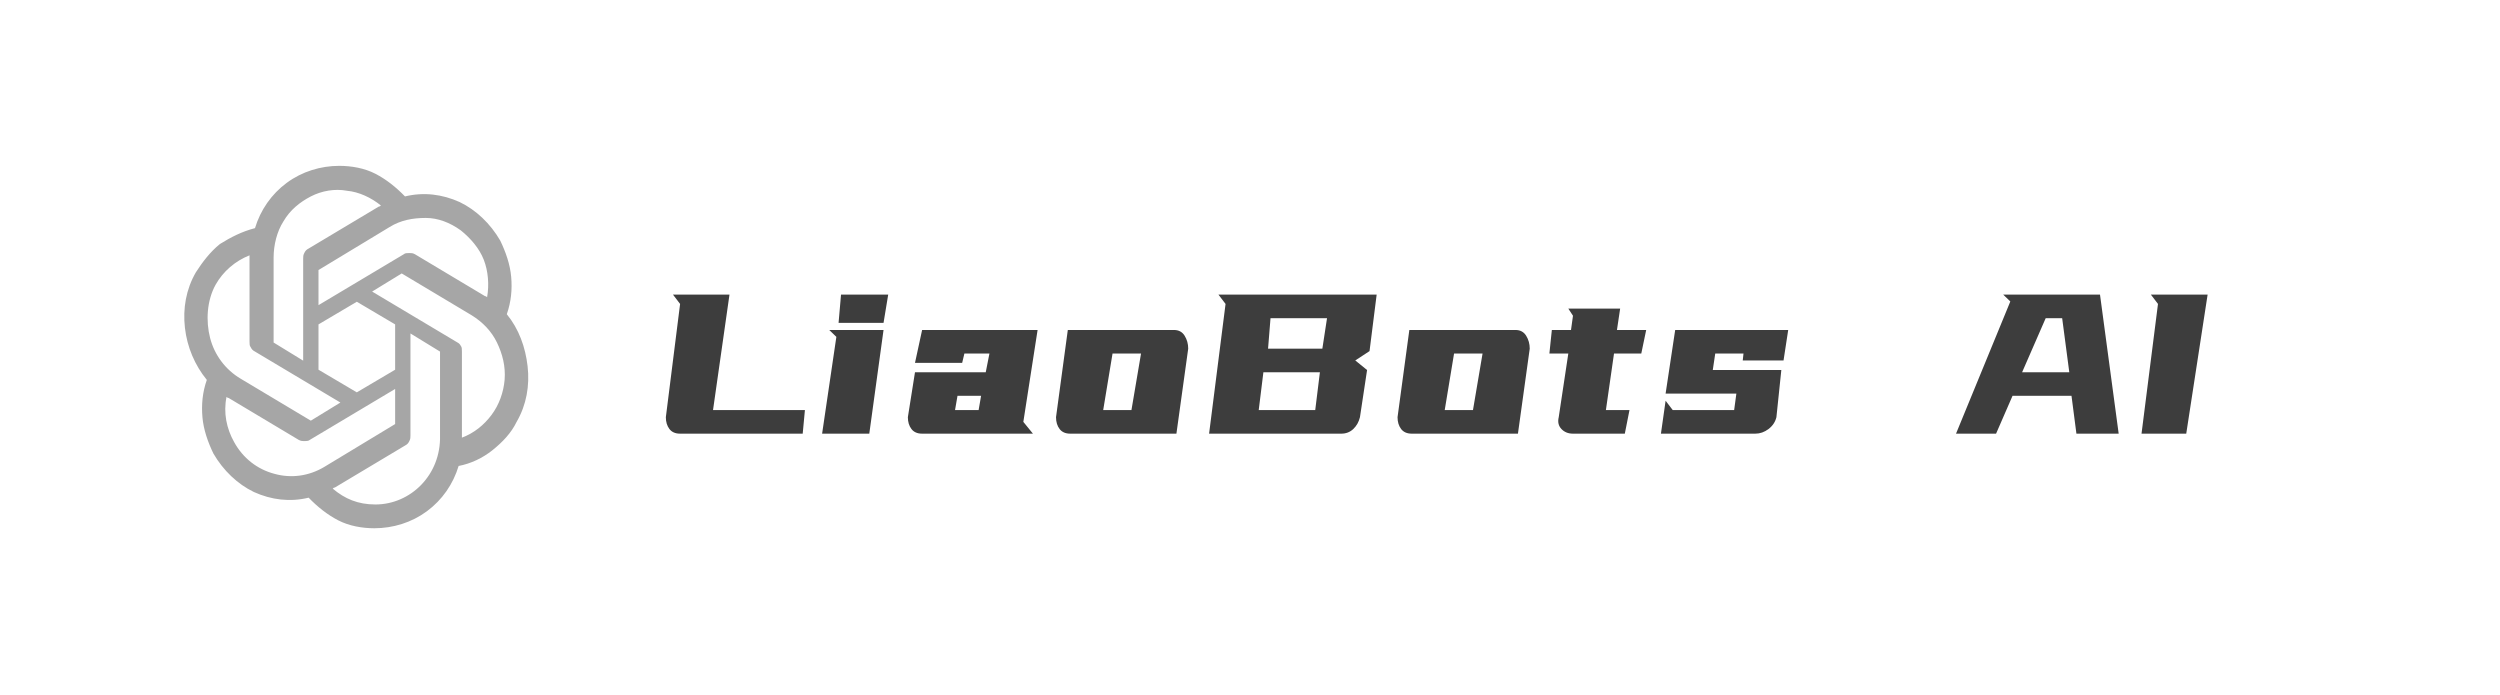
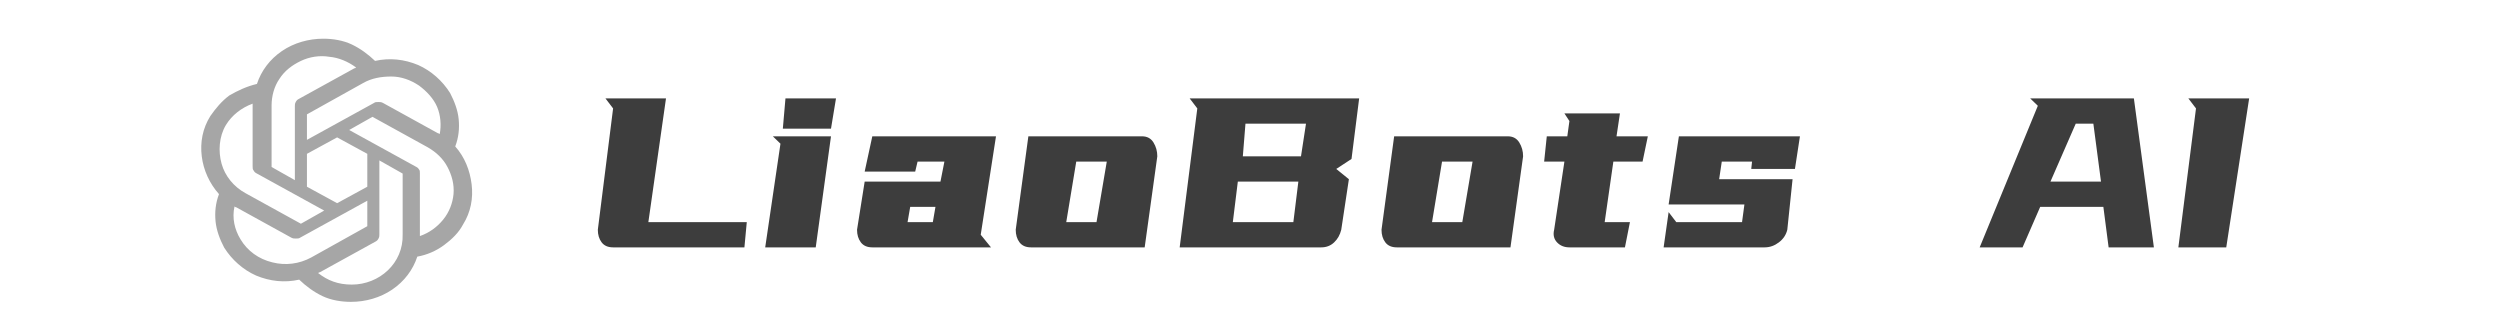
- <svg xmlns="http://www.w3.org/2000/svg" fill="none" version="1.1" width="814" height="226" viewBox="0 0 407 113">
+ <svg xmlns="http://www.w3.org/2000/svg" fill="none" version="1.1" width="323" height="43" viewBox="0 0 323 43">
  <defs>
    <clipPath id="master_svg0_6_16">
-       <rect x="0" y="0" width="814" height="226" rx="24" />
+       <rect x="0" y="0" width="323" height="43" rx="21.5" />
    </clipPath>
  </defs>
  <g clip-path="url(#master_svg0_6_16)">
    <g>
-       <path d="M82.508,51.153C83.221,49.125,83.399,47.097,83.221,45.069C83.043,43.041,82.33,41.013,81.439,39.169C79.834,36.403,77.517,34.191,74.844,32.9C71.992,31.609,68.962,31.241,65.932,31.978C64.506,30.503,62.902,29.212,61.119,28.291C59.337,27.369,57.198,27,55.237,27C52.207,27,49.177,27.922,46.682,29.766C44.186,31.609,42.404,34.191,41.513,37.141C39.374,37.694,37.592,38.616,35.809,39.722C34.205,41.013,32.957,42.672,31.888,44.331C30.284,47.097,29.749,50.231,30.106,53.366C30.462,56.5,31.71,59.45,33.67,61.847C32.957,63.875,32.779,65.903,32.957,67.931C33.136,69.959,33.849,71.987,34.74,73.831C36.344,76.597,38.661,78.809,41.335,80.1C44.186,81.391,47.216,81.759,50.247,81.022C51.672,82.497,53.277,83.787,55.059,84.709C56.841,85.631,58.98,86,60.941,86C63.971,86,67.001,85.078,69.496,83.234C71.992,81.391,73.774,78.809,74.665,75.859C76.626,75.491,78.587,74.569,80.191,73.278C81.795,71.987,83.221,70.513,84.112,68.669C85.716,65.903,86.251,62.769,85.894,59.634C85.538,56.5,84.469,53.55,82.508,51.153ZM61.119,82.128C58.267,82.128,56.129,81.206,54.168,79.547Q54.346,79.362,54.524,79.362L65.932,72.541C66.288,72.356,66.466,72.172,66.645,71.803C66.823,71.434,66.823,71.25,66.823,70.881L66.823,54.288L71.635,57.237L71.635,70.881C71.814,77.334,66.823,82.128,61.119,82.128ZM38.126,71.987C36.879,69.775,36.344,67.194,36.879,64.612Q37.057,64.797,37.235,64.797L48.642,71.619C48.999,71.803,49.177,71.803,49.534,71.803C49.89,71.803,50.247,71.803,50.425,71.619L64.328,63.322L64.328,69.037L52.742,76.044C50.247,77.519,47.395,77.888,44.721,77.15C41.869,76.412,39.552,74.569,38.126,71.987ZM35.096,46.359C36.344,44.147,38.305,42.487,40.622,41.566L40.622,41.934L40.622,55.578C40.622,55.947,40.622,56.316,40.8,56.5C40.978,56.869,41.156,57.053,41.513,57.237L55.416,65.534L50.603,68.484L39.196,61.663C36.7,60.188,34.918,57.791,34.205,55.025C33.492,52.259,33.67,48.941,35.096,46.359ZM74.487,55.763L60.584,47.466L65.397,44.516L76.804,51.337C78.587,52.444,80.013,53.919,80.904,55.763C81.795,57.606,82.33,59.634,82.151,61.847C81.973,63.875,81.26,65.903,80.013,67.562C78.765,69.222,77.161,70.513,75.2,71.25L75.2,57.237C75.2,56.869,75.2,56.5,75.022,56.316Q74.844,55.947,74.487,55.763ZM79.3,48.388Q79.121,48.203,78.943,48.203L67.536,41.381C67.179,41.197,67.001,41.197,66.645,41.197C66.288,41.197,65.932,41.197,65.753,41.381L51.851,49.678L51.851,43.962L63.436,36.956C65.219,35.85,67.179,35.481,69.318,35.481C71.279,35.481,73.239,36.219,75.022,37.509C76.626,38.8,78.052,40.459,78.765,42.303C79.478,44.147,79.656,46.359,79.3,48.388ZM49.355,58.712L44.543,55.763L44.543,41.934C44.543,39.906,45.078,37.694,46.147,36.034C47.216,34.191,48.821,32.9,50.603,31.978C52.386,31.056,54.524,30.688,56.485,31.056C58.446,31.241,60.406,32.163,62.01,33.453Q61.832,33.638,61.654,33.638L50.247,40.459C49.89,40.644,49.712,40.828,49.534,41.197C49.355,41.566,49.355,41.75,49.355,42.119L49.355,58.712ZM51.851,52.812L58.089,49.125L64.328,52.812L64.328,60.188L58.089,63.875L51.851,60.188L51.851,52.812Z" fill="#A6A6A6" fill-opacity="1" style="mix-blend-mode:passthrough" />
+       <path d="M58.817,18.919C59.263,17.75,59.374,16.581,59.263,15.412C59.152,14.244,58.706,13.075,58.149,12.012C57.147,10.419,55.698,9.144,54.027,8.4C52.245,7.656,50.351,7.444,48.457,7.869C47.566,7.019,46.564,6.275,45.45,5.744C44.335,5.213,42.999,5,41.773,5C39.88,5,37.986,5.531,36.426,6.594C34.867,7.656,33.753,9.144,33.196,10.844C31.859,11.162,30.745,11.694,29.631,12.331C28.628,13.075,27.848,14.031,27.18,14.988C26.177,16.581,25.843,18.387,26.066,20.194C26.289,22,27.069,23.7,28.294,25.081C27.848,26.25,27.737,27.419,27.848,28.587C27.96,29.756,28.405,30.925,28.962,31.988C29.965,33.581,31.413,34.856,33.084,35.6C34.867,36.344,36.76,36.556,38.654,36.131C39.545,36.981,40.548,37.725,41.662,38.256C42.776,38.788,44.113,39,45.338,39C47.232,39,49.126,38.469,50.685,37.406C52.245,36.344,53.359,34.856,53.916,33.156C55.141,32.944,56.367,32.413,57.369,31.669C58.372,30.925,59.263,30.075,59.82,29.012C60.823,27.419,61.157,25.613,60.934,23.806C60.711,22,60.043,20.3,58.817,18.919ZM45.45,36.769C43.667,36.769,42.33,36.237,41.105,35.281Q41.216,35.175,41.328,35.175L48.457,31.244C48.68,31.137,48.791,31.031,48.903,30.819C49.014,30.606,49.014,30.5,49.014,30.288L49.014,20.725L52.022,22.425L52.022,30.288C52.133,34.006,49.014,36.769,45.45,36.769ZM31.079,30.925C30.299,29.65,29.965,28.163,30.299,26.675Q30.411,26.781,30.522,26.781L37.651,30.712C37.874,30.819,37.986,30.819,38.209,30.819C38.431,30.819,38.654,30.819,38.766,30.712L47.455,25.931L47.455,29.225L40.214,33.263C38.654,34.112,36.872,34.325,35.201,33.9C33.418,33.475,31.97,32.413,31.079,30.925ZM29.185,16.156C29.965,14.881,31.19,13.925,32.639,13.394L32.639,13.606L32.639,21.469C32.639,21.681,32.639,21.894,32.75,22C32.861,22.212,32.973,22.319,33.196,22.425L41.885,27.206L38.877,28.906L31.747,24.975C30.188,24.125,29.074,22.744,28.628,21.15C28.183,19.556,28.294,17.644,29.185,16.156ZM53.805,21.575L45.115,16.794L48.123,15.094L55.253,19.025C56.367,19.663,57.258,20.512,57.815,21.575C58.372,22.637,58.706,23.806,58.595,25.081C58.483,26.25,58.038,27.419,57.258,28.375C56.478,29.331,55.475,30.075,54.25,30.5L54.25,22.425C54.25,22.212,54.25,22,54.139,21.894Q54.027,21.681,53.805,21.575ZM56.812,17.325Q56.701,17.219,56.589,17.219L49.46,13.287C49.237,13.181,49.126,13.181,48.903,13.181C48.68,13.181,48.457,13.181,48.346,13.287L39.657,18.069L39.657,14.775L46.898,10.738C48.012,10.1,49.237,9.887,50.574,9.887C51.799,9.887,53.025,10.312,54.139,11.056C55.141,11.8,56.032,12.756,56.478,13.819C56.924,14.881,57.035,16.156,56.812,17.325ZM38.097,23.275L35.089,21.575L35.089,13.606C35.089,12.438,35.424,11.162,36.092,10.206C36.76,9.144,37.763,8.4,38.877,7.869C39.991,7.338,41.328,7.125,42.553,7.338C43.779,7.444,45.004,7.975,46.007,8.719Q45.895,8.825,45.784,8.825L38.654,12.756C38.431,12.863,38.32,12.969,38.209,13.181C38.097,13.394,38.097,13.5,38.097,13.713L38.097,23.275ZM39.657,19.875L43.556,17.75L47.455,19.875L47.455,24.125L43.556,26.25L39.657,24.125L39.657,19.875Z" fill="#A6A6A6" fill-opacity="1" style="mix-blend-mode:passthrough" />
    </g>
    <g>
-       <path d="M118.76,47.96L116.08,66.76L131.04,66.76L130.68,70.6L110.72,70.6Q109.56,70.6,108.98,69.84Q108.4,69.08,108.4,67.92L110.72,49.48L109.56,47.96L118.76,47.96ZM143.84,52.56L136.52,52.56L136.92,47.96L144.6,47.96L143.84,52.56ZM143.84,53.72L141.52,70.6L133.84,70.6L136.16,54.84L135,53.72L143.84,53.72ZM161.08,57.56L157,57.56L156.64,59.08L148.96,59.08L150.12,53.72L168.92,53.72L166.6,68.68L168.16,70.6L150.12,70.6Q148.96,70.6,148.38,69.84Q147.8,69.08,147.8,67.92L148.96,60.6L160.48,60.6L161.08,57.56ZM155.88,64.44L155.48,66.76L159.32,66.76L159.72,64.44L155.88,64.44ZM191.12,53.72Q192.28,53.72,192.86,54.66Q193.44,55.6,193.44,56.76L191.52,70.6L174.24,70.6Q173.08,70.6,172.5,69.84Q171.92,69.08,171.92,67.92L173.84,53.72L191.12,53.72ZM181.12,57.56L179.6,66.76L184.2,66.76L185.76,57.56L181.12,57.56ZM224.12,47.96L222.96,57.16L220.64,58.68L222.56,60.24L221.4,67.92Q221.12,69.08,220.32,69.84Q219.52,70.6,218.36,70.6L196.84,70.6L199.52,49.48L198.36,47.96L224.12,47.96ZM206.84,51.8L206.44,56.76L215.28,56.76L216.04,51.8L206.84,51.8ZM205.68,60.6L204.92,66.76L214.12,66.76L214.88,60.6L205.68,60.6ZM246.72,53.72Q247.88,53.72,248.46,54.66Q249.04,55.6,249.04,56.76L247.12,70.6L229.84,70.6Q228.68,70.6,228.1,69.84Q227.52,69.08,227.52,67.92L229.44,53.72L246.72,53.72ZM236.72,57.56L235.2,66.76L239.8,66.76L241.36,57.56L236.72,57.56ZM256.08,51.4L255.32,50.24L263.76,50.24L263.24,53.72L268,53.72L267.2,57.56L262.76,57.56L261.44,66.76L265.28,66.76L264.52,70.6L256.08,70.6Q254.92,70.6,254.2,69.84Q253.48,69.08,253.76,67.92L255.32,57.56L252.24,57.56L252.64,53.72L255.76,53.72L256.08,51.4ZM282.32,66.76L282.68,64.08L271.16,64.08L272.72,53.72L291.12,53.72L290.36,58.68L283.72,58.68L283.84,57.56L279.24,57.56L278.84,60.24L290,60.24L289.2,67.92Q288.92,69.08,287.92,69.84Q286.92,70.6,285.76,70.6L270.4,70.6L271.16,65.24L272.32,66.76L282.32,66.76ZM341.88,47.96L344.92,70.6L338.04,70.6L337.24,64.44L327.64,64.44L324.96,70.6L318.44,70.6L327.28,49.08L326.12,47.96L341.88,47.96ZM333.04,51.8L329.2,60.6L336.88,60.6L335.72,51.8L333.04,51.8ZM359.4,47.96L355.92,70.6L348.64,70.6L351.32,49.48L350.16,47.96L359.4,47.96Z" fill="#3D3D3D" fill-opacity="1" />
+       <path d="M86.046,12.716L83.768,28.696L96.484,28.696L96.178,31.96L79.212,31.96Q78.226,31.96,77.733,31.314Q77.24,30.668,77.24,29.682L79.212,14.008L78.226,12.716L86.046,12.716ZM107.364,16.626L101.142,16.626L101.482,12.716L108.01,12.716L107.364,16.626ZM107.364,17.612L105.392,31.96L98.864,31.96L100.836,18.564L99.85,17.612L107.364,17.612ZM122.018,20.876L118.55,20.876L118.244,22.168L111.716,22.168L112.702,17.612L128.682,17.612L126.71,30.328L128.036,31.96L112.702,31.96Q111.716,31.96,111.223,31.314Q110.73,30.668,110.73,29.682L111.716,23.46L121.508,23.46L122.018,20.876ZM117.598,26.724L117.258,28.696L120.522,28.696L120.862,26.724L117.598,26.724ZM147.552,17.612Q148.538,17.612,149.031,18.411Q149.524,19.21,149.524,20.196L147.892,31.96L133.204,31.96Q132.218,31.96,131.725,31.314Q131.232,30.668,131.232,29.682L132.864,17.612L147.552,17.612ZM139.052,20.876L137.76,28.696L141.67,28.696L142.996,20.876L139.052,20.876ZM175.602,12.716L174.616,20.536L172.644,21.828L174.276,23.154L173.29,29.682Q173.052,30.668,172.372,31.314Q171.692,31.96,170.706,31.96L152.414,31.96L154.692,14.008L153.706,12.716L175.602,12.716ZM160.914,15.98L160.574,20.196L168.088,20.196L168.734,15.98L160.914,15.98ZM159.928,23.46L159.282,28.696L167.102,28.696L167.748,23.46L159.928,23.46ZM194.812,17.612Q195.798,17.612,196.291,18.411Q196.784,19.21,196.784,20.196L195.152,31.96L180.464,31.96Q179.478,31.96,178.985,31.314Q178.492,30.668,178.492,29.682L180.124,17.612L194.812,17.612ZM186.312,20.876L185.02,28.696L188.93,28.696L190.256,20.876L186.312,20.876ZM202.768,15.64L202.122,14.654L209.296,14.654L208.854,17.612L212.9,17.612L212.22,20.876L208.446,20.876L207.324,28.696L210.588,28.696L209.942,31.96L202.768,31.96Q201.782,31.96,201.17,31.314Q200.558,30.668,200.796,29.682L202.122,20.876L199.504,20.876L199.844,17.612L202.496,17.612L202.768,15.64ZM225.072,28.696L225.378,26.418L215.586,26.418L216.912,17.612L232.552,17.612L231.906,21.828L226.262,21.828L226.364,20.876L222.454,20.876L222.114,23.154L231.6,23.154L230.92,29.682Q230.682,30.668,229.832,31.314Q228.982,31.96,227.996,31.96L214.94,31.96L215.586,27.404L216.572,28.696L225.072,28.696ZM275.698,12.716L278.282,31.96L272.434,31.96L271.754,26.724L263.594,26.724L261.316,31.96L255.774,31.96L263.288,13.668L262.302,12.716L275.698,12.716ZM268.184,15.98L264.92,23.46L271.448,23.46L270.462,15.98L268.184,15.98ZM290.59,12.716L287.632,31.96L281.444,31.96L283.722,14.008L282.736,12.716L290.59,12.716Z" fill="#3D3D3D" fill-opacity="1" />
    </g>
  </g>
</svg>
